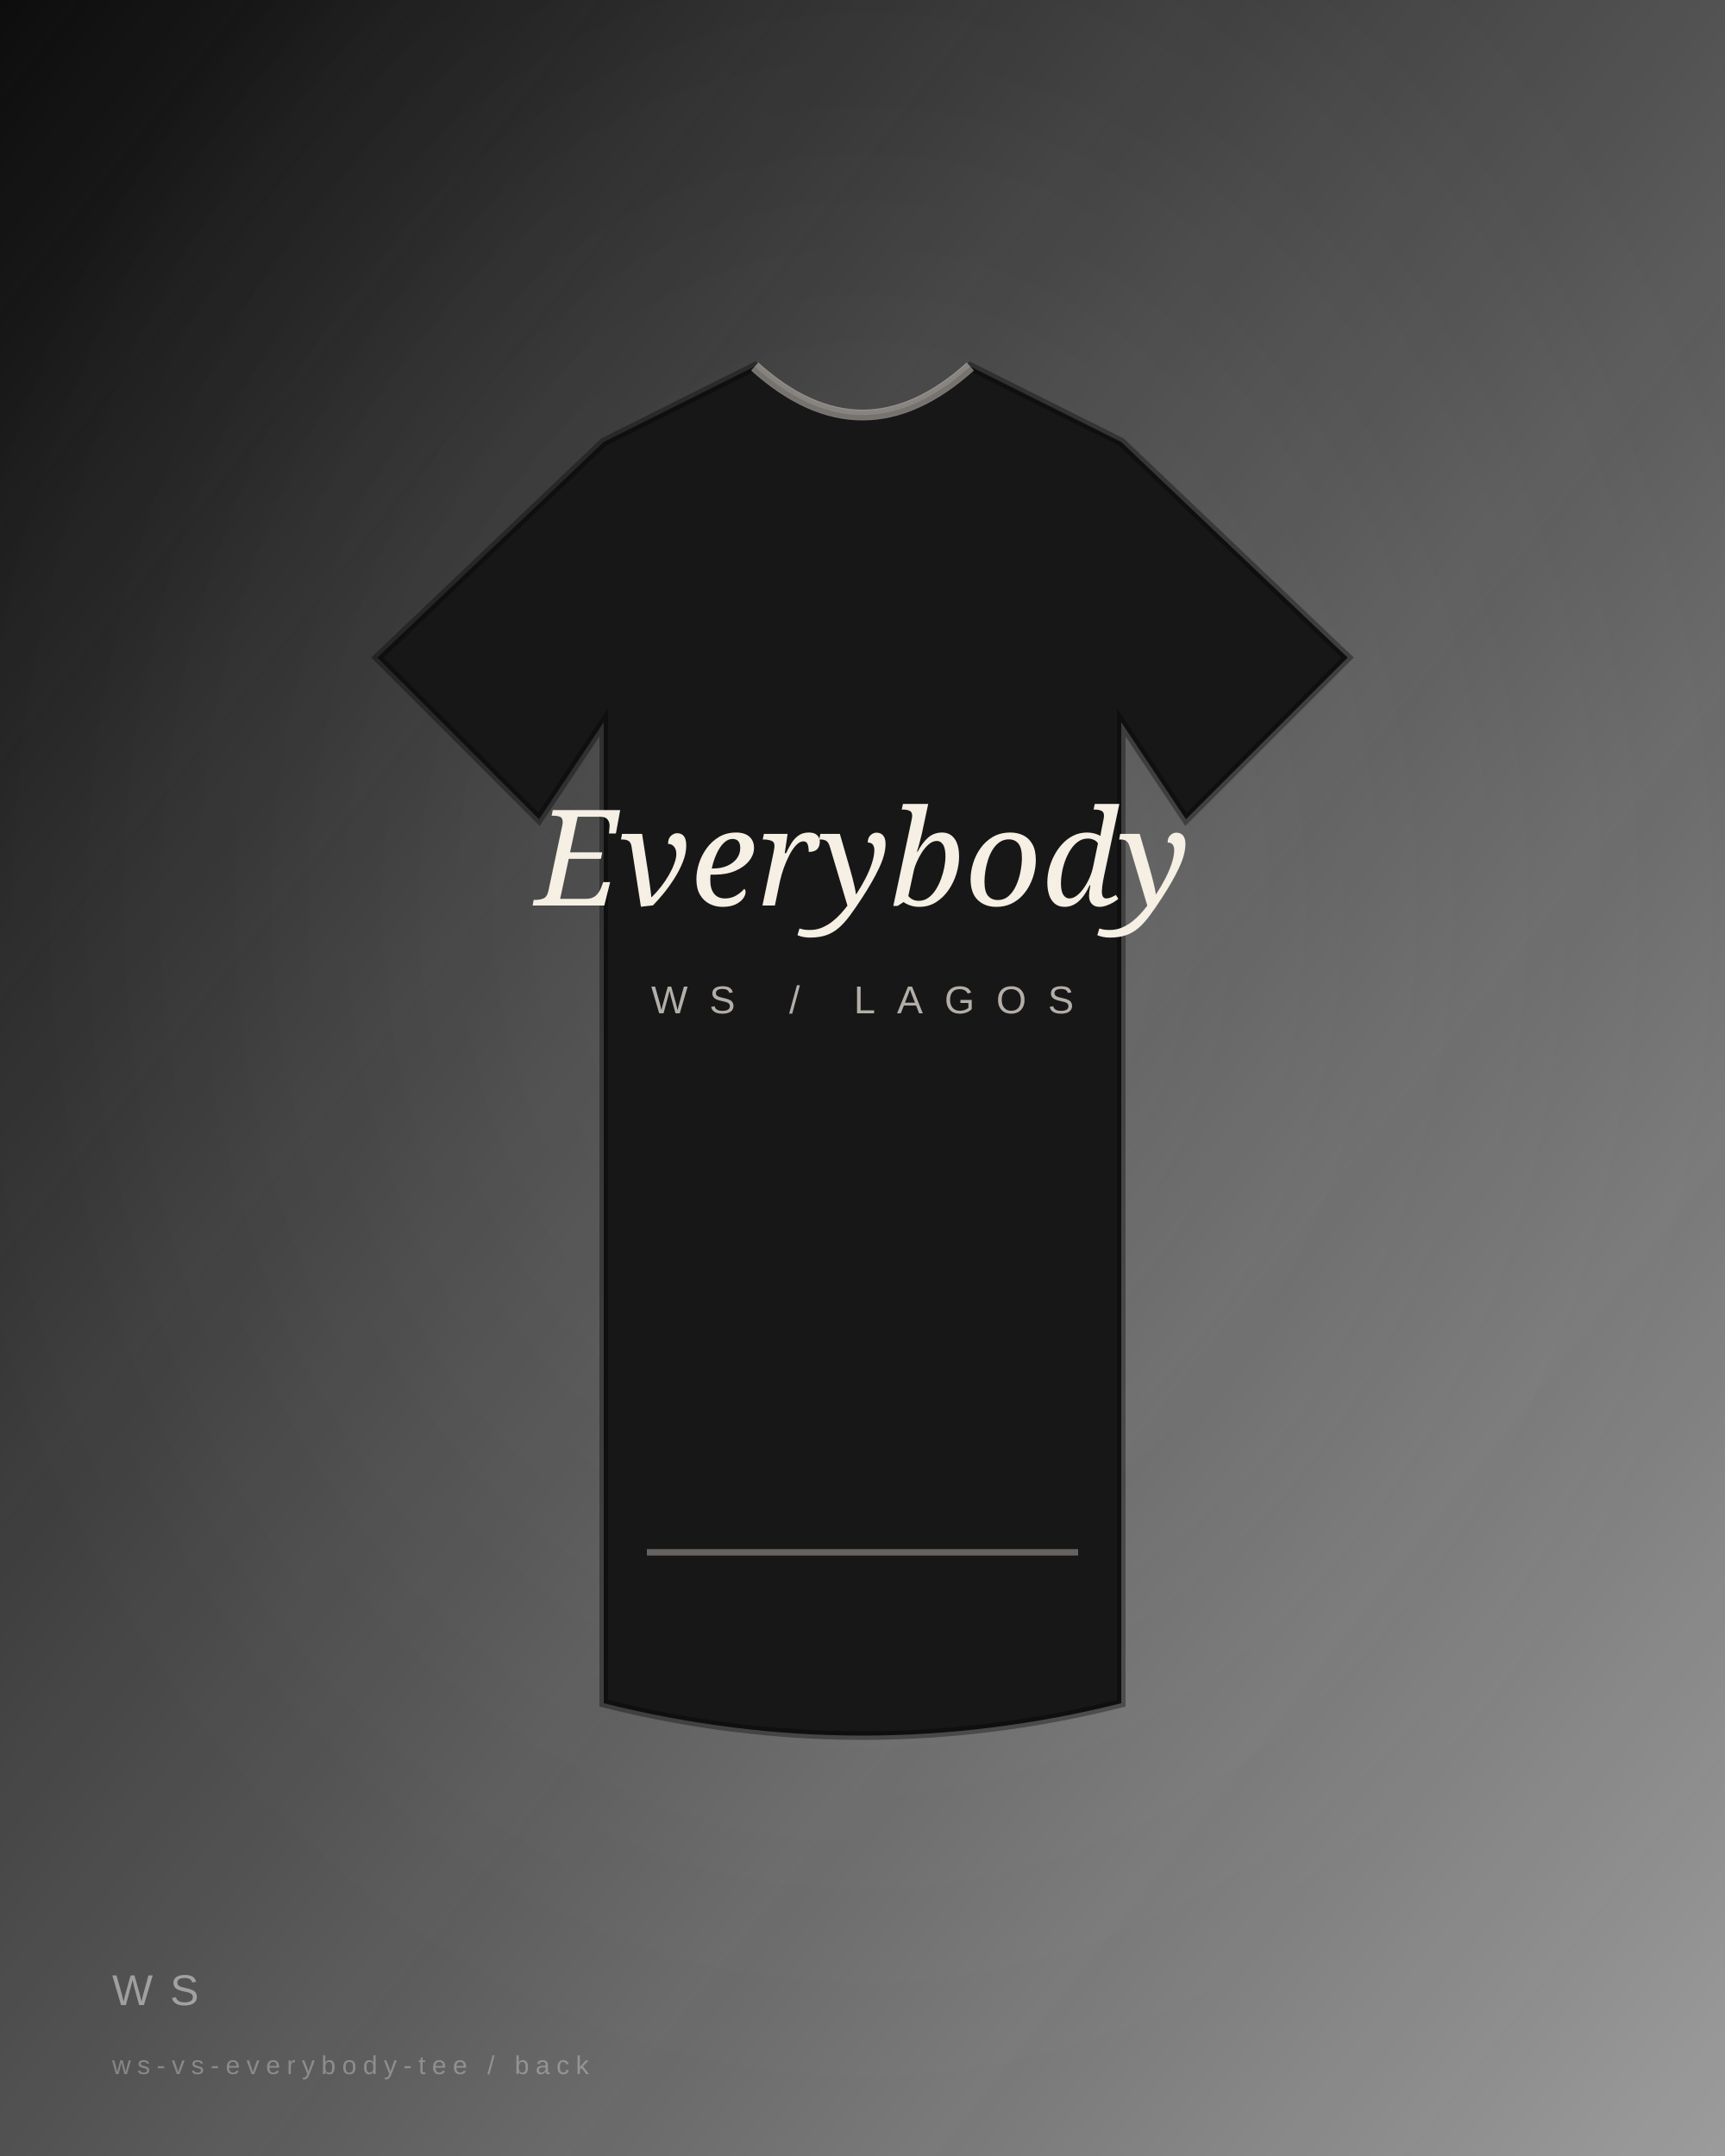
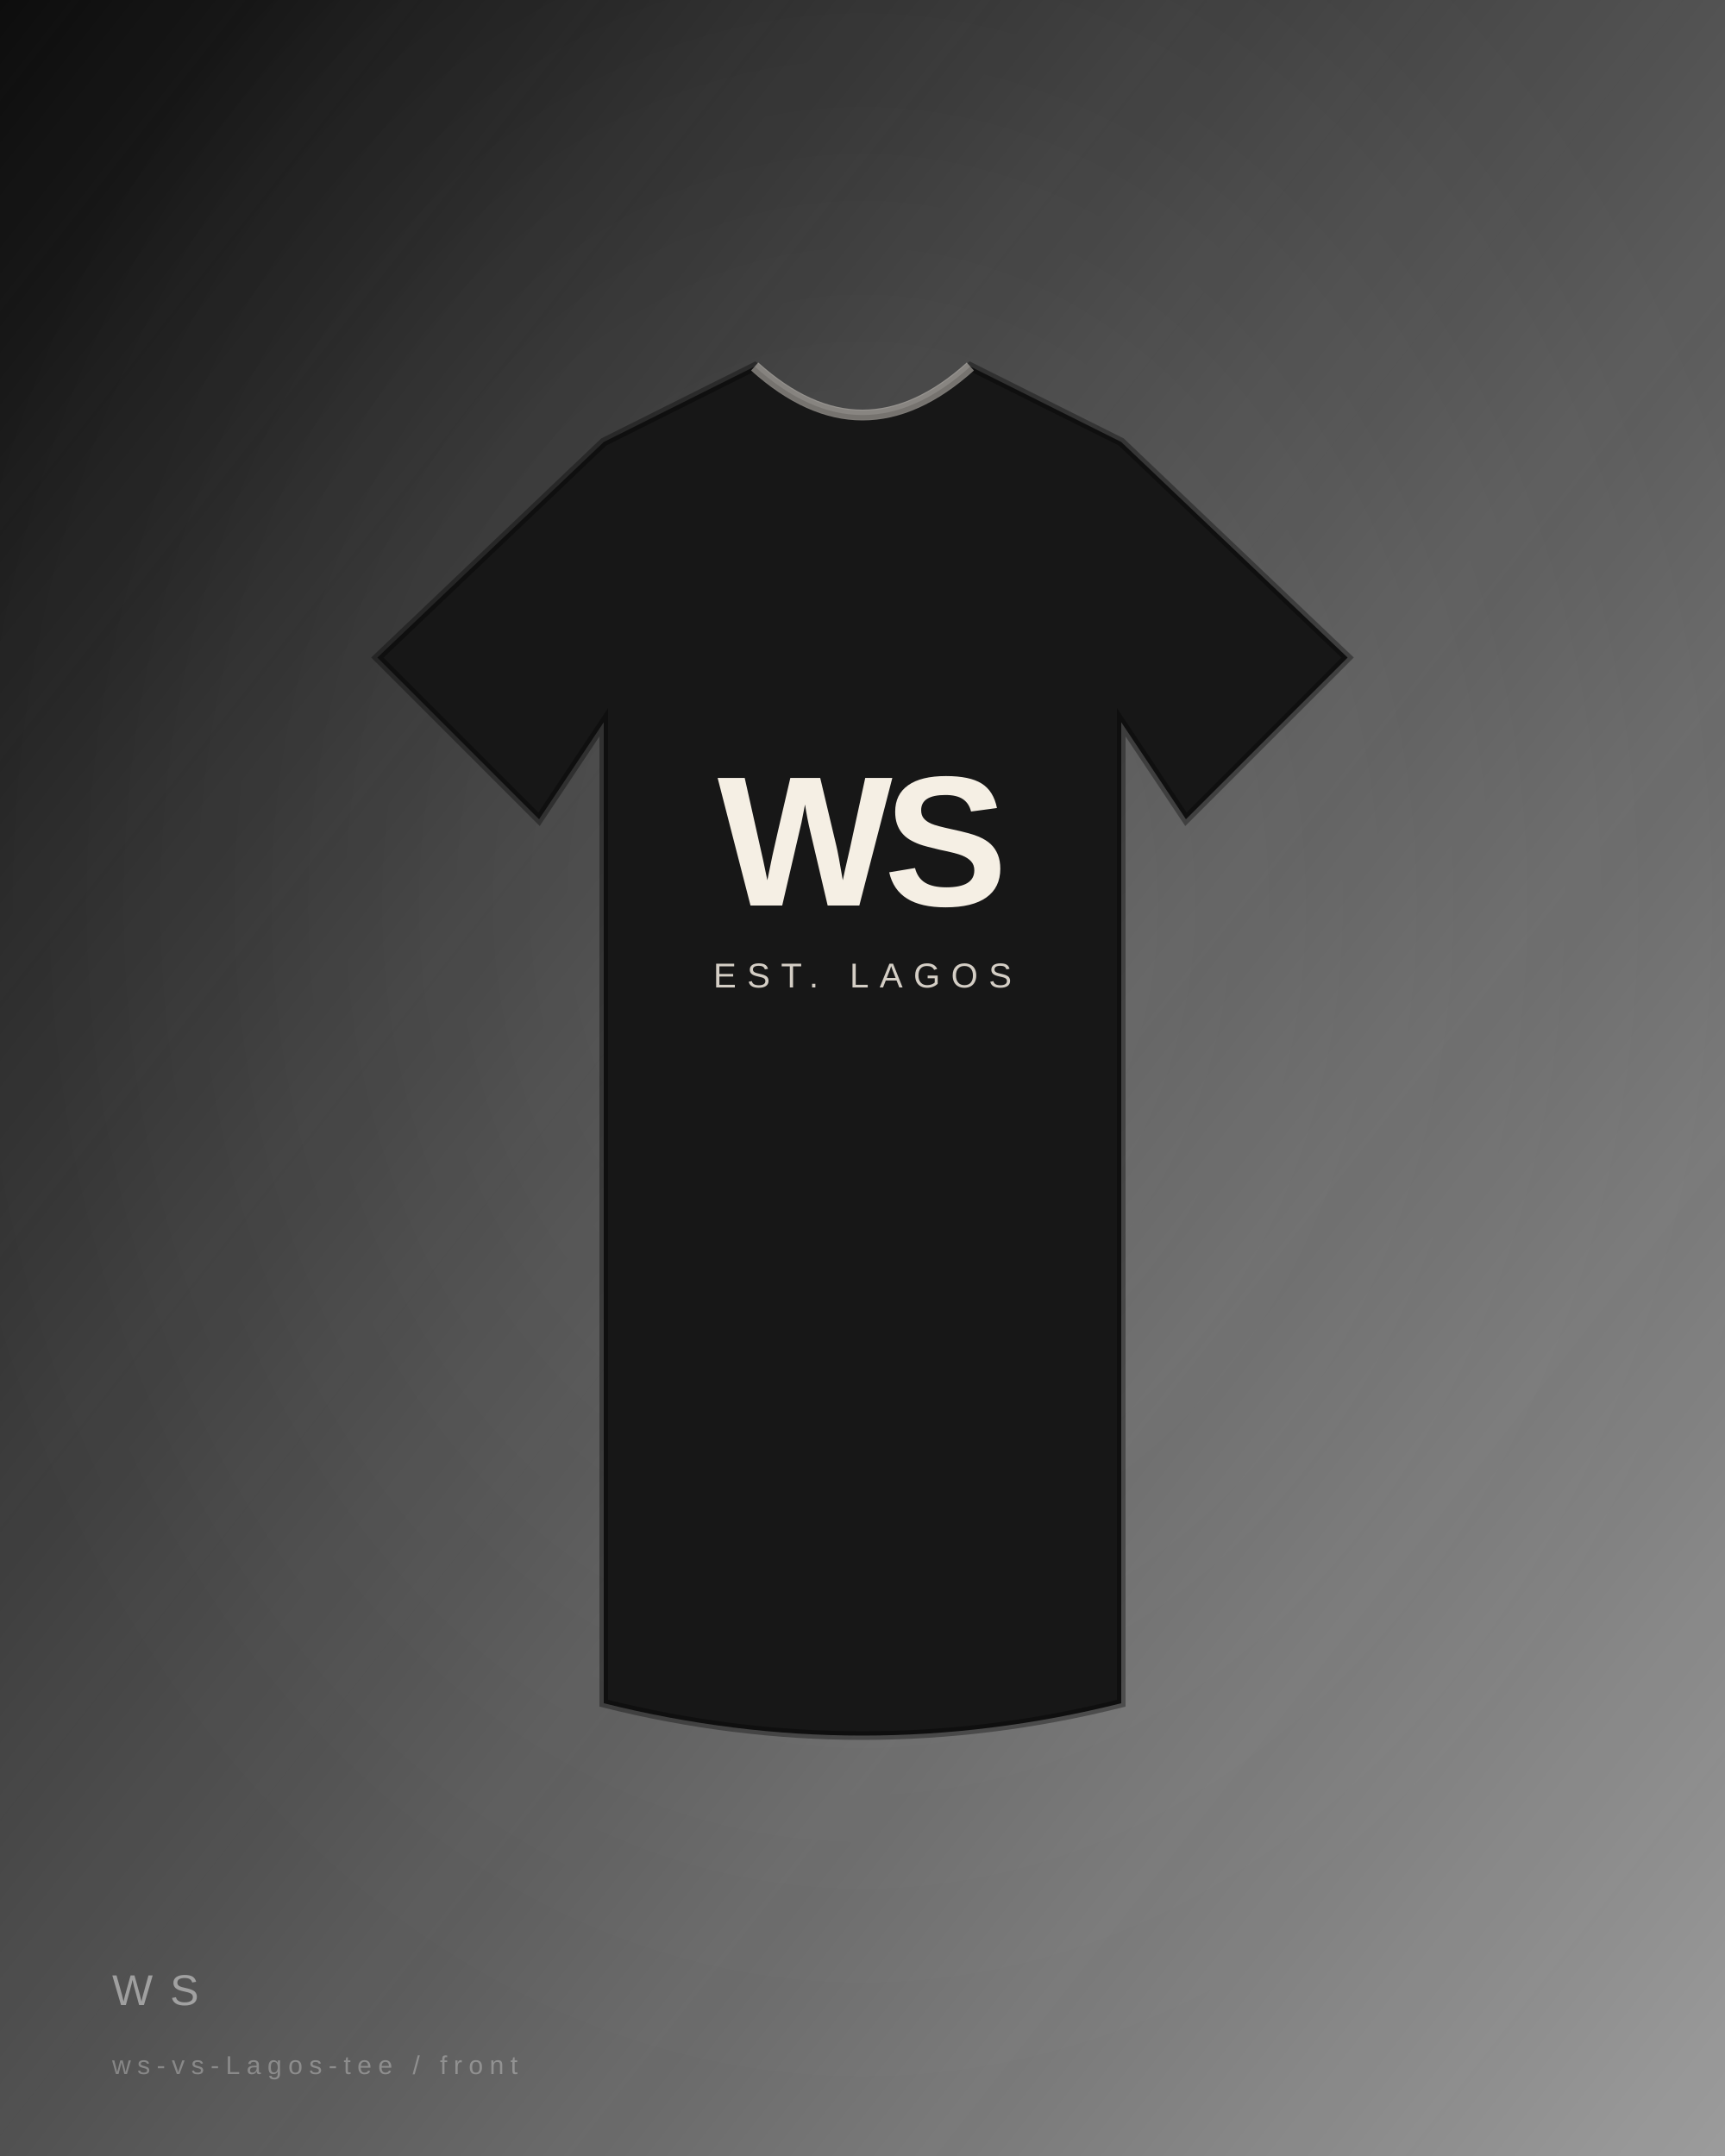
<svg xmlns="http://www.w3.org/2000/svg" viewBox="0 0 800 1000" width="800" height="1000">
  <defs>
    <linearGradient id="bg" x1="0" y1="0" x2="1" y2="1">
      <stop offset="0" stop-color="#0d0d0d" />
      <stop offset="1" stop-color="#000" stop-opacity="0.35" />
    </linearGradient>
    <radialGradient id="glow" cx="0.5" cy="0.42" r="0.55">
      <stop offset="0" stop-color="#ffffff" stop-opacity="0.10" />
      <stop offset="1" stop-color="#ffffff" stop-opacity="0" />
    </radialGradient>
  </defs>
  <rect width="800" height="1000" fill="url(#bg)" />
  <rect width="800" height="1000" fill="url(#glow)" />
  <path d="M280 205 L350 170 Q400 215 450 170 L520 205 L625 305 L550 380 L520 335 L520 790 Q400 820 280 790 L280 335 L250 380 L175 305 Z" fill="#171717" stroke="#000" stroke-opacity="0.35" stroke-width="4" />
  <path d="M350 170 Q400 215 450 170" fill="none" stroke="#f5efe4" stroke-opacity="0.45" stroke-width="5" />
-   <text x="400" y="420" text-anchor="middle" fill="#f5efe4" font-family="Georgia, serif" font-size="62" font-style="italic">Everybody</text>
-   <text x="400" y="470" text-anchor="middle" fill="#f5efe4" fill-opacity="0.7" font-family="Arial, sans-serif" font-size="18" letter-spacing="10">WS / LAGOS</text>
-   <line x1="300" y1="720" x2="500" y2="720" stroke="#f5efe4" stroke-opacity="0.35" stroke-width="3" />
+   <text x="400" y="420" text-anchor="middle" fill="#f5efe4" font-family="Arial Black, Arial, sans-serif" font-size="86" font-weight="bold" letter-spacing="-4">WS</text>
+   <text x="400" y="458" text-anchor="middle" fill="#f5efe4" fill-opacity="0.85" font-family="Arial, sans-serif" font-size="16" letter-spacing="5">EST. LAGOS</text>
  <text x="52" y="930" fill="#ffffff" fill-opacity="0.45" font-family="Arial, sans-serif" font-size="20" letter-spacing="8">WS</text>
-   <text x="52" y="962" fill="#ffffff" fill-opacity="0.3" font-family="Arial, sans-serif" font-size="12" letter-spacing="3">ws-vs-everybody-tee / back</text>
+   <text x="52" y="962" fill="#ffffff" fill-opacity="0.3" font-family="Arial, sans-serif" font-size="12" letter-spacing="3">ws-vs-Lagos-tee / front</text>
</svg>
